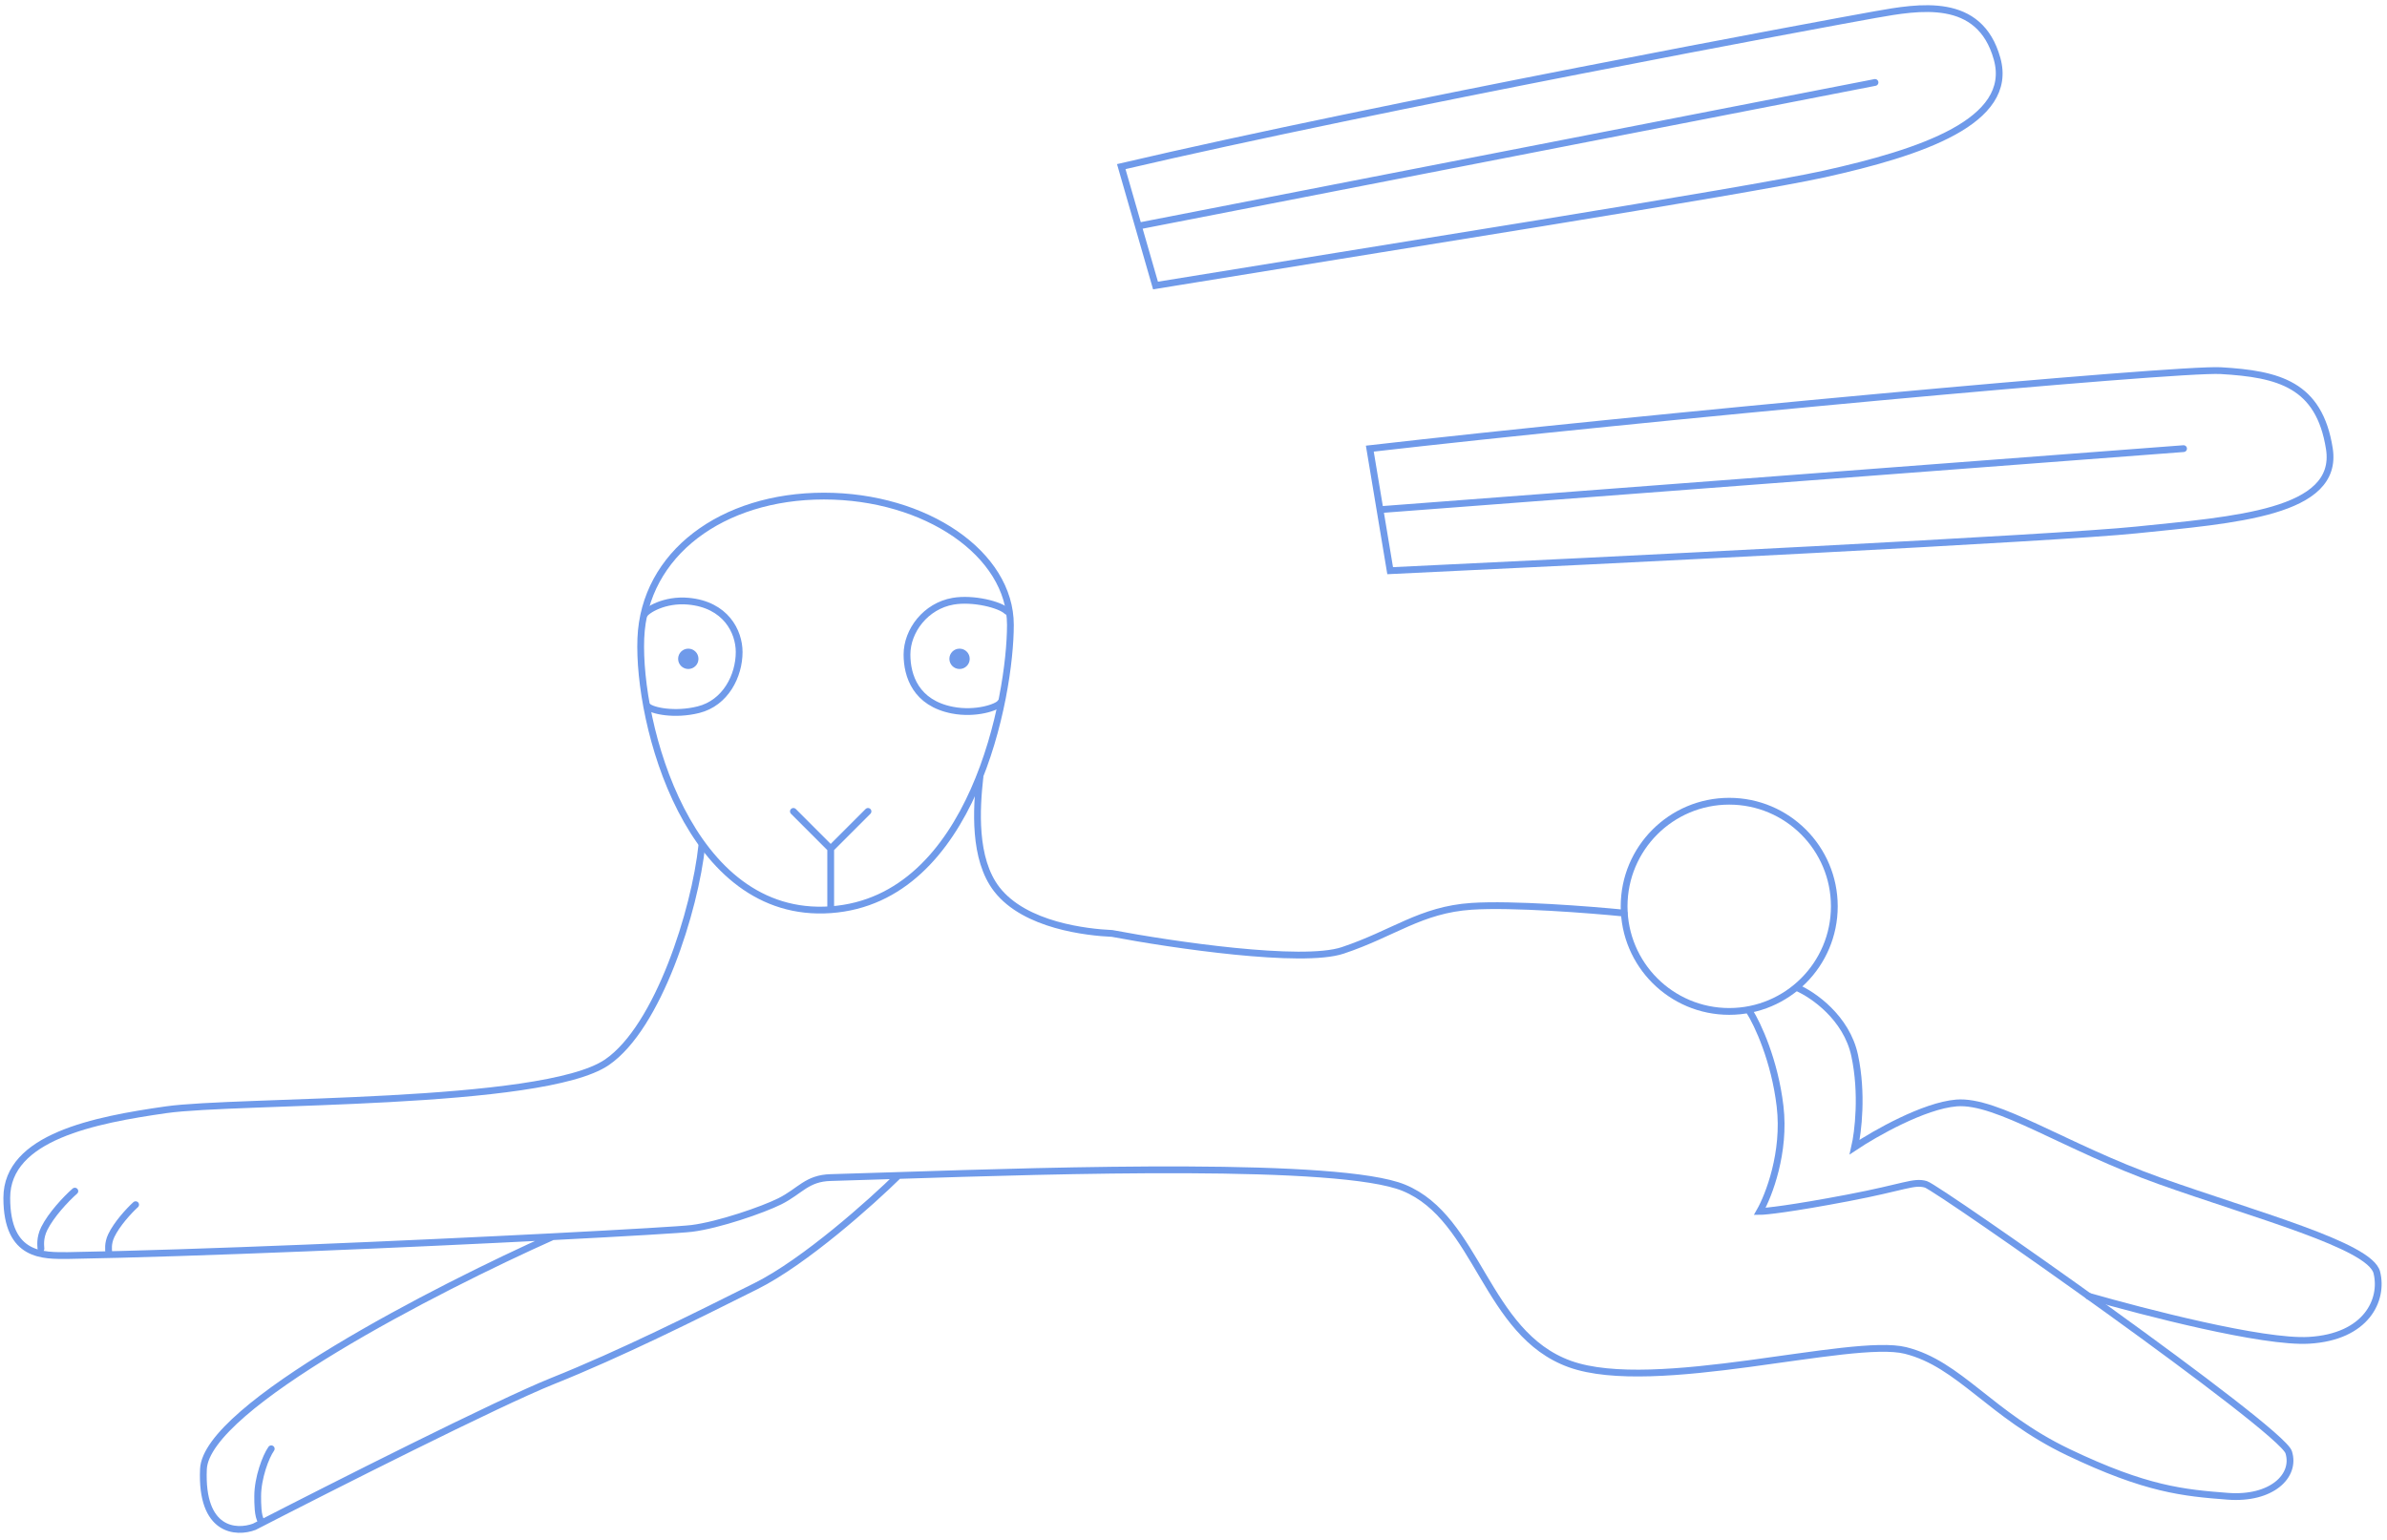
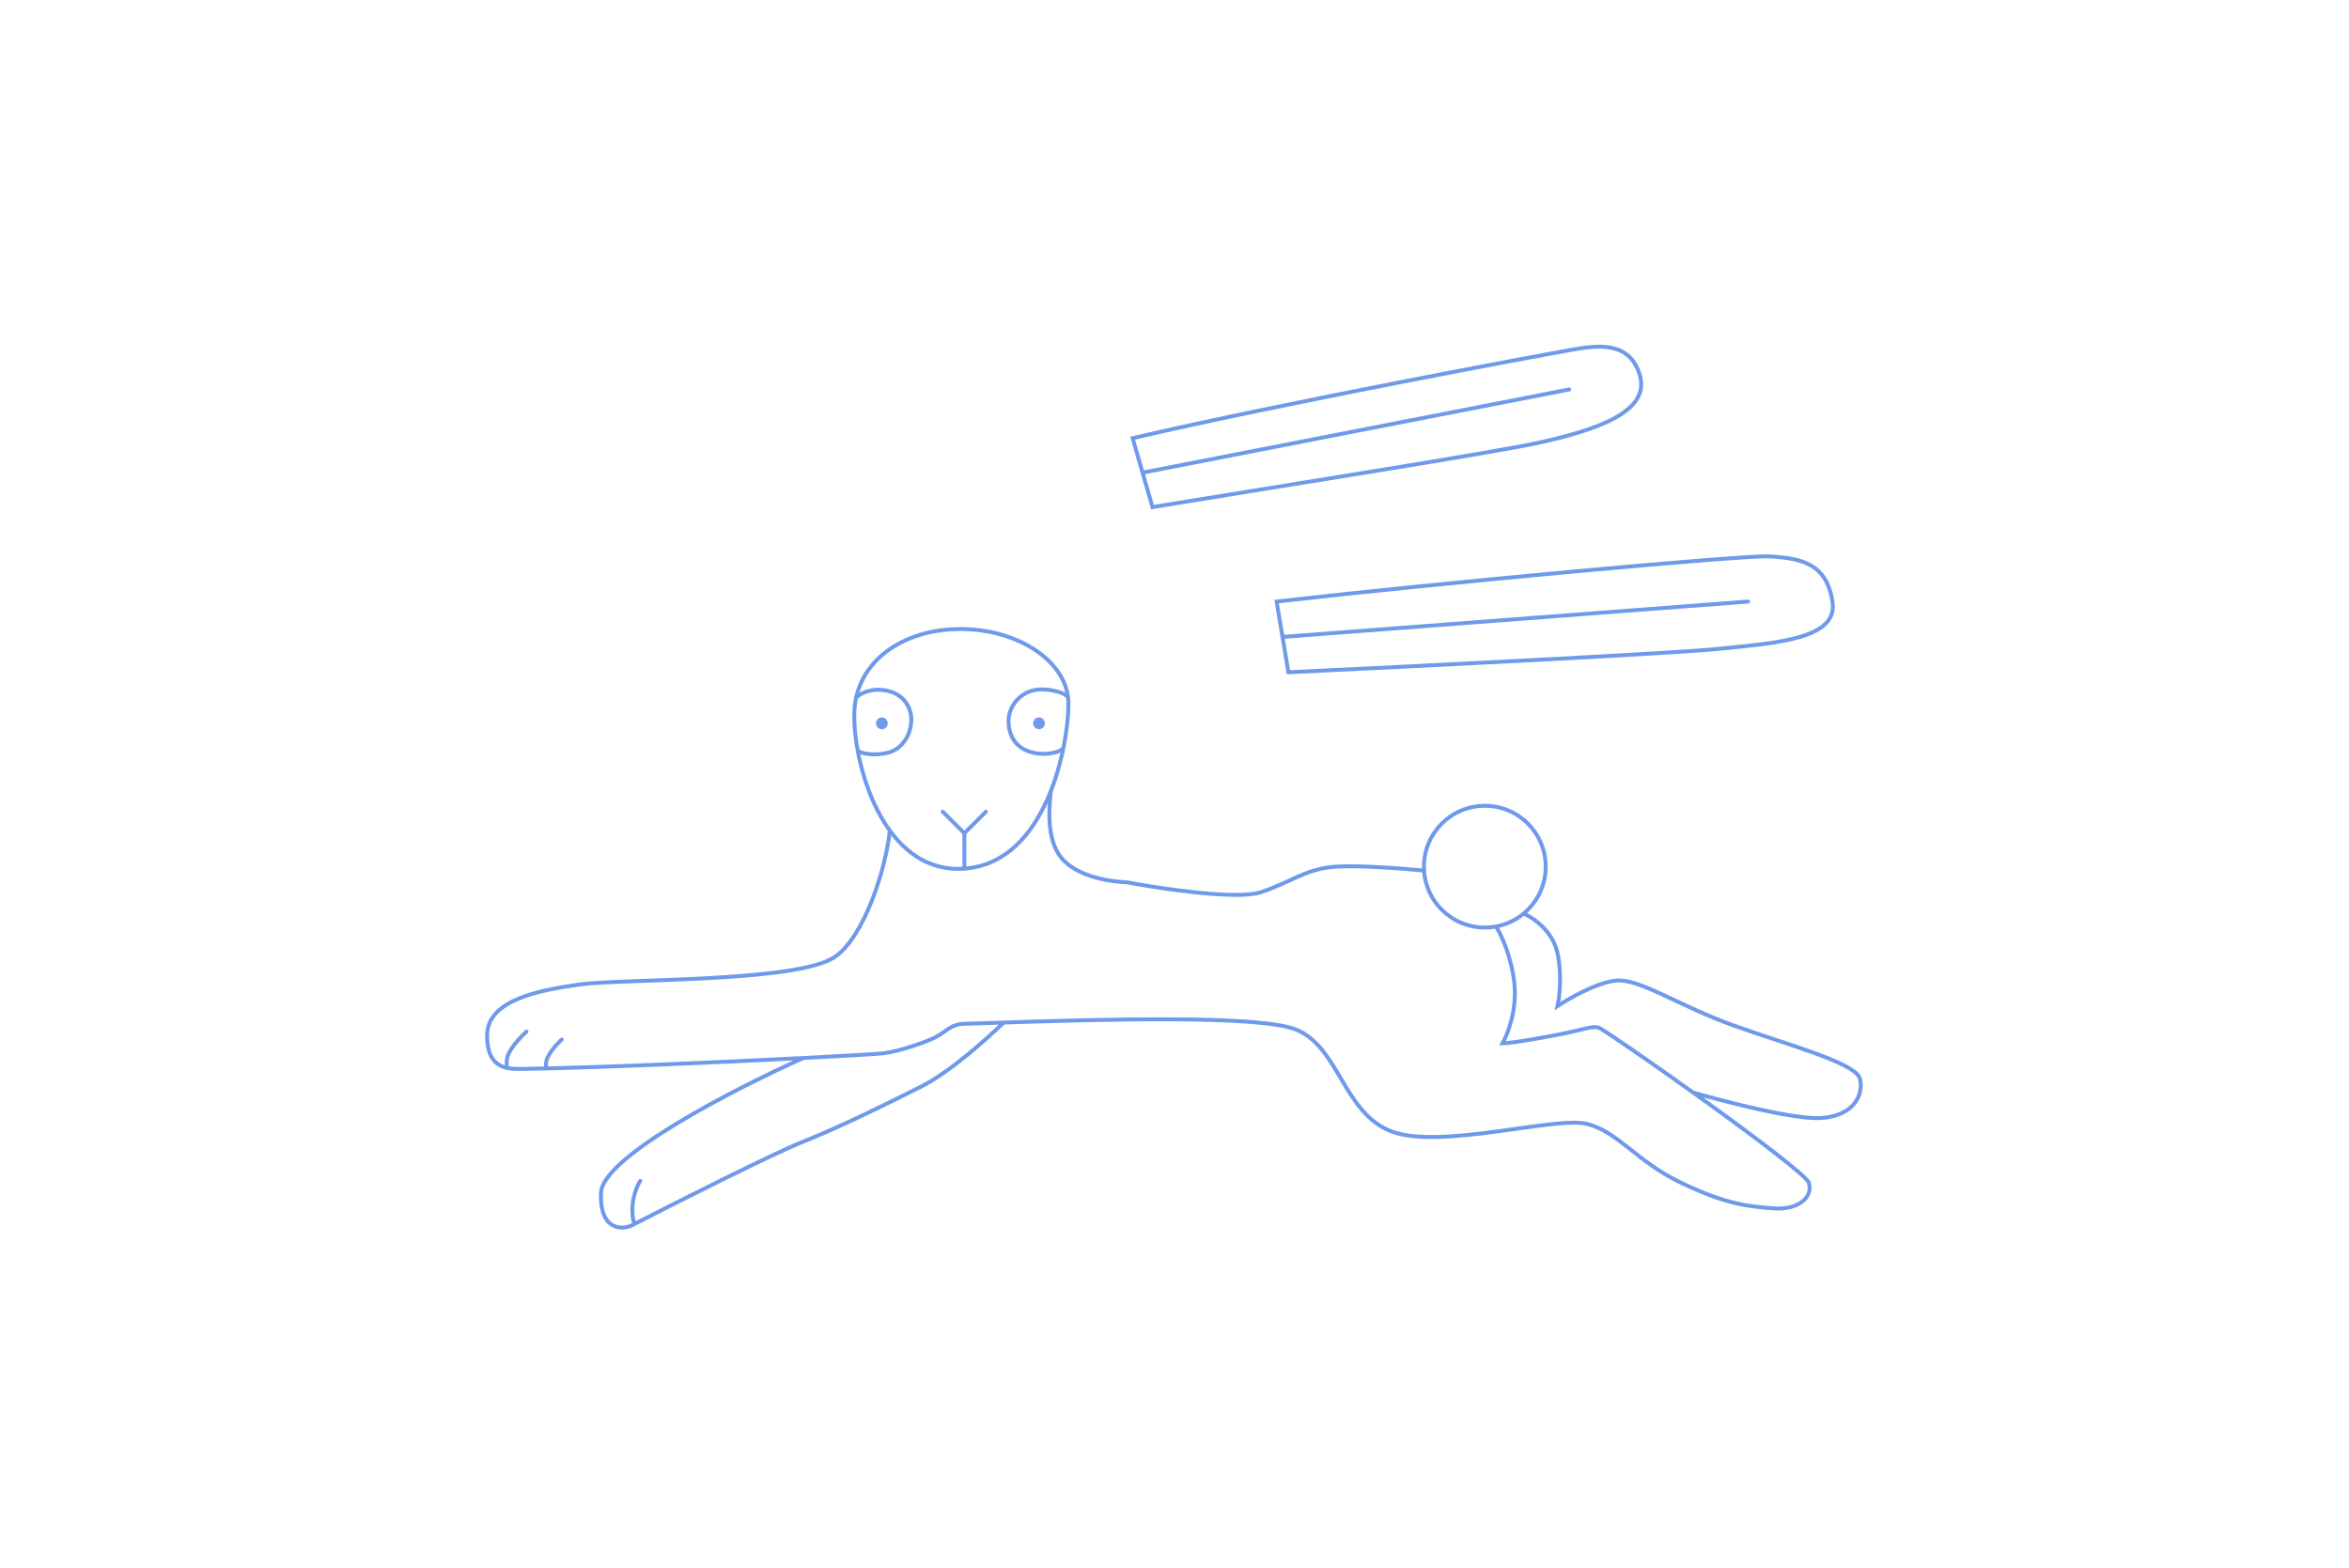
- <svg xmlns="http://www.w3.org/2000/svg" width="352" height="227" viewBox="0 0 352 227" fill="none">
-   <circle cx="255" cy="133.66" r="15.5" stroke="#6F9AEA" />
-   <path d="M103.5 124.66C102.5 134.16 97.1 151.46 89.5 156.66C80 163.16 35 162.16 24.5 163.66C14 165.16 1 167.66 1 176.66C1 185.469 6.5 185.16 10 185.16C29.124 184.834 60.717 183.446 81.5 182.38M258 149.16C259.166 150.993 261.7 156.36 262.5 163.16C263.3 169.96 260.833 176.327 259.5 178.66C260.333 178.66 264.1 178.26 272.5 176.66C280.9 175.06 282.2 174.139 284 174.66C285.799 175.181 336.39 210.692 337.5 214.16C338.61 217.629 335 221.16 328.5 220.66C322 220.16 316.5 219.66 305 214.16C293.5 208.66 289 201.16 281 199.16C273 197.16 244 205.66 231.5 201.16C219 196.66 218 179.66 207 175.16C197.56 171.298 156.083 172.592 132.5 173.352M81.5 182.38C92.594 181.811 100.608 181.334 102 181.16C106 180.66 112.5 178.41 115 177.16C118 175.66 118.965 173.753 122.5 173.66C125.194 173.589 128.603 173.478 132.5 173.352M81.5 182.38C64.5 189.973 30.4 207.46 30 216.66C29.6 225.86 34.833 226.16 37.5 225.16C48.833 219.327 73.499 206.86 81.5 203.66C91.5 199.66 102.5 194.16 111.5 189.66C118.7 186.06 128.5 177.288 132.5 173.352M144.5 114.66C144 119.16 143.5 126.66 147 131.16C151.167 136.518 160.333 137.493 164 137.66C172.833 139.327 192 142.16 198 140.16C205.5 137.66 209.5 134.16 217 133.66C223 133.26 234.5 134.16 239.5 134.66M117 119.66L122.5 125.16M122.5 125.16L128 119.66M122.5 125.16V133.907" stroke="#6F9AEA" stroke-linecap="round" />
-   <path d="M95 90.66C95.333 89.994 98 88.342 101.5 88.66C107 89.16 109 93.119 109 96.16C109 99.66 107 103.66 103 104.66C99.5 105.535 96.167 104.827 95.5 104.16" stroke="#6F9AEA" stroke-linecap="round" />
-   <path d="M147.5 103.66C147.102 104.29 143.919 105.397 140.468 104.732C135.044 103.688 133.75 99.66 133.75 96.524C133.75 93.024 136.501 89.359 140.565 88.663C143.5 88.16 147.5 89.16 148.5 90.16" stroke="#6F9AEA" stroke-linecap="round" />
-   <path d="M11.037 175.66C9.703 176.827 7.536 179.16 6.536 181.16C5.799 182.635 6.036 183.827 6.036 184.16" stroke="#6F9AEA" stroke-linecap="round" />
-   <path d="M20 177.66C18.941 178.621 17.22 180.543 16.426 182.19C15.84 183.404 16.029 184.386 16.029 184.66" stroke="#6F9AEA" stroke-linecap="round" />
-   <path d="M40 213.659C39.171 214.825 38.002 217.966 38.001 220.659C38 221.66 38 223.66 38.528 224.348" stroke="#6F9AEA" stroke-linecap="round" />
-   <path d="M265 145.66C267.333 146.66 272.3 150.06 273.5 155.66C274.7 161.26 274 166.993 273.5 169.16C276.5 167.16 283.7 163.06 288.5 162.66C294.5 162.16 304.5 169.16 318.5 174.16C332.5 179.16 349.5 183.66 350.5 187.66C351.5 191.66 349 197.16 340.5 197.66C333.7 198.06 316.167 193.493 308 191.16" stroke="#6F9AEA" stroke-linecap="round" />
-   <path d="M94.5 94.16C94.999 81.66 106.5 73.16 121.5 73.16C136.499 73.16 149 81.66 149 92.16C149 102.66 143.5 132.66 122.5 134.16C101.5 135.66 94.001 106.66 94.5 94.16Z" stroke="#6F9AEA" stroke-linecap="round" />
-   <path d="M203.5 75.161L202 66.161C241.167 61.661 320.914 54.274 327.5 54.661C336 55.161 342 56.661 343.5 66.161C345 75.661 329.5 76.661 315 78.161C303.4 79.361 236.833 82.661 205 84.161L203.5 75.161ZM203.5 75.161L322 66.161" stroke="#6F9AEA" stroke-linecap="round" />
-   <path d="M167.871 33.338L165.346 24.57C203.734 15.594 270 3.307 276.5 2.16C283 1.012 291.917 -0.604 294.5 8.66C297.083 17.924 283.231 22.501 269 25.66C257.615 28.187 201.846 36.953 170.397 42.106L167.871 33.338ZM167.871 33.338L276.5 12.16" stroke="#6F9AEA" stroke-linecap="round" />
-   <circle cx="141.5" cy="97.16" r="1.5" fill="#6F9AEA" />
-   <circle cx="101.5" cy="97.16" r="1.5" fill="#6F9AEA" />
+ <svg xmlns="http://www.w3.org/2000/svg" width="598" height="399" viewBox="0 0 598 399" fill="none">
+   <circle cx="378" cy="220.66" r="15.5" stroke="#6F9AEA" />
+   <path d="M226.5 211.66C225.5 221.16 220.1 238.46 212.5 243.66C203 250.16 158 249.16 147.5 250.66C137 252.16 124 254.66 124 263.66C124 272.469 129.5 272.16 133 272.16C152.124 271.834 183.717 270.446 204.5 269.38M381 236.16C382.166 237.993 384.7 243.36 385.5 250.16C386.3 256.96 383.833 263.327 382.5 265.66C383.333 265.66 387.1 265.26 395.5 263.66C403.9 262.06 405.2 261.139 407 261.66C408.799 262.181 459.39 297.692 460.5 301.16C461.61 304.629 458 308.16 451.5 307.66C445 307.16 439.5 306.66 428 301.16C416.5 295.66 412 288.16 404 286.16C396 284.16 367 292.66 354.5 288.16C342 283.66 341 266.66 330 262.16C320.56 258.298 279.083 259.592 255.5 260.352M204.5 269.38C215.594 268.811 223.608 268.334 225 268.16C229 267.66 235.5 265.41 238 264.16C241 262.66 241.965 260.753 245.5 260.66C248.194 260.589 251.603 260.478 255.5 260.352M204.5 269.38C187.5 276.973 153.4 294.46 153 303.66C152.6 312.86 157.833 313.16 160.5 312.16C171.833 306.327 196.499 293.86 204.5 290.66C214.5 286.66 225.5 281.16 234.5 276.66C241.7 273.06 251.5 264.288 255.5 260.352M267.5 201.66C267 206.16 266.5 213.66 270 218.16C274.167 223.518 283.333 224.493 287 224.66C295.833 226.327 315 229.16 321 227.16C328.5 224.66 332.5 221.16 340 220.66C346 220.26 357.5 221.16 362.5 221.66M240 206.66L245.5 212.16M245.5 212.16L251 206.66M245.5 212.16V220.907" stroke="#6F9AEA" stroke-linecap="round" />
+   <path d="M218 177.66C218.333 176.994 221 175.342 224.5 175.66C230 176.16 232 180.119 232 183.16C232 186.66 230 190.66 226 191.66C222.5 192.535 219.167 191.827 218.5 191.16" stroke="#6F9AEA" stroke-linecap="round" />
+   <path d="M270.5 190.66C270.102 191.29 266.919 192.397 263.468 191.732C258.044 190.688 256.75 186.66 256.75 183.524C256.75 180.024 259.501 176.358 263.565 175.663C266.5 175.16 270.5 176.16 271.5 177.16" stroke="#6F9AEA" stroke-linecap="round" />
+   <path d="M134.036 262.66C132.703 263.827 130.536 266.16 129.536 268.16C128.799 269.635 129.036 270.827 129.036 271.16" stroke="#6F9AEA" stroke-linecap="round" />
+   <path d="M143 264.66C141.941 265.621 140.22 267.543 139.426 269.19C138.84 270.404 139.029 271.386 139.029 271.66" stroke="#6F9AEA" stroke-linecap="round" />
+   <path d="M163 300.659C162.171 301.825 161.002 304.966 161 307.659C161 308.66 161 310.66 161.528 311.348" stroke="#6F9AEA" stroke-linecap="round" />
+   <path d="M388 232.66C390.333 233.66 395.3 237.06 396.5 242.66C397.7 248.26 397 253.993 396.5 256.16C399.5 254.16 406.7 250.06 411.5 249.66C417.5 249.16 427.5 256.16 441.5 261.16C455.5 266.16 472.5 270.66 473.5 274.66C474.5 278.66 472 284.16 463.5 284.66C456.7 285.06 439.167 280.493 431 278.16" stroke="#6F9AEA" stroke-linecap="round" />
+   <path d="M217.5 181.16C217.999 168.66 229.5 160.16 244.5 160.16C259.499 160.16 272 168.66 272 179.16C272 189.66 266.5 219.66 245.5 221.16C224.5 222.66 217 193.66 217.5 181.16Z" stroke="#6F9AEA" stroke-linecap="round" />
+   <path d="M326.5 162.161L325 153.161C364.167 148.661 443.914 141.274 450.5 141.661C459 142.161 465 143.661 466.5 153.161C468 162.661 452.5 163.661 438 165.161C426.4 166.361 359.833 169.661 328 171.161L326.5 162.161ZM326.5 162.161L445 153.161" stroke="#6F9AEA" stroke-linecap="round" />
+   <path d="M290.871 120.338L288.346 111.57C326.734 102.594 393 90.307 399.5 89.16C406 88.012 414.917 86.395 417.5 95.66C420.083 104.924 406.231 109.501 392 112.66C380.615 115.187 324.846 123.953 293.397 129.106L290.871 120.338ZM290.871 120.338L399.5 99.16" stroke="#6F9AEA" stroke-linecap="round" />
+   <circle cx="264.5" cy="184.16" r="1.5" fill="#6F9AEA" />
+   <circle cx="224.5" cy="184.16" r="1.5" fill="#6F9AEA" />
</svg>
